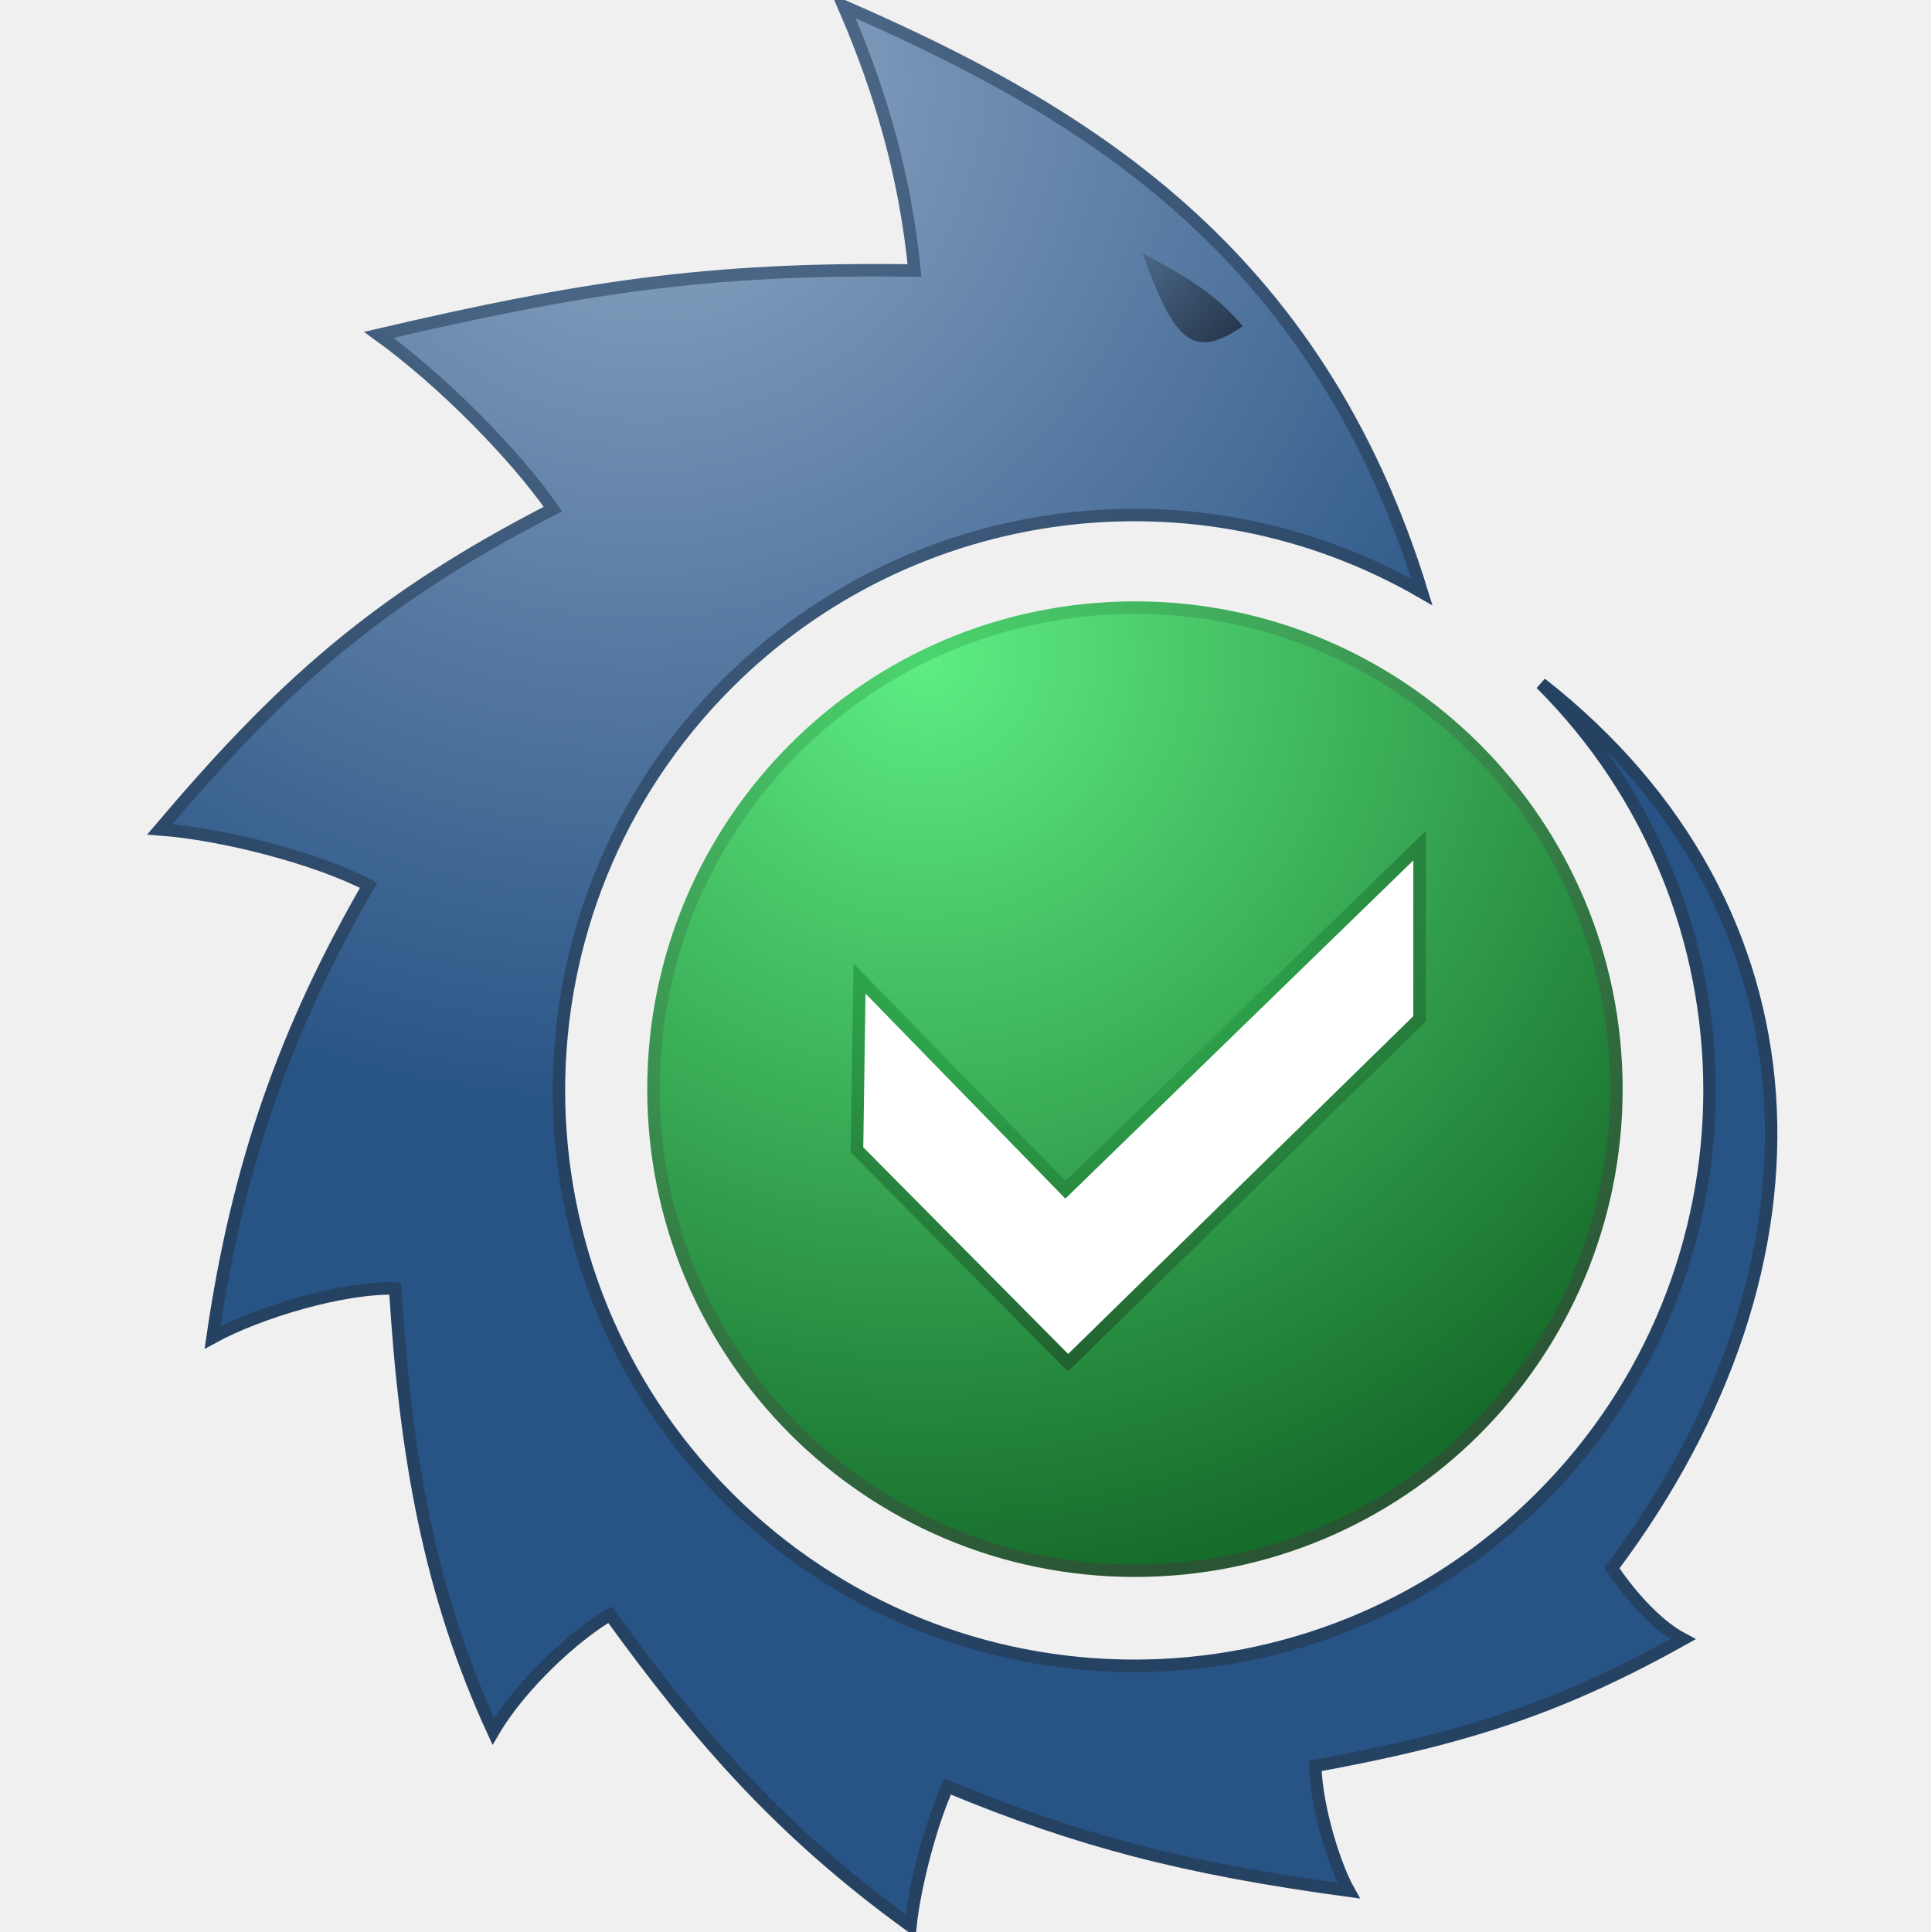
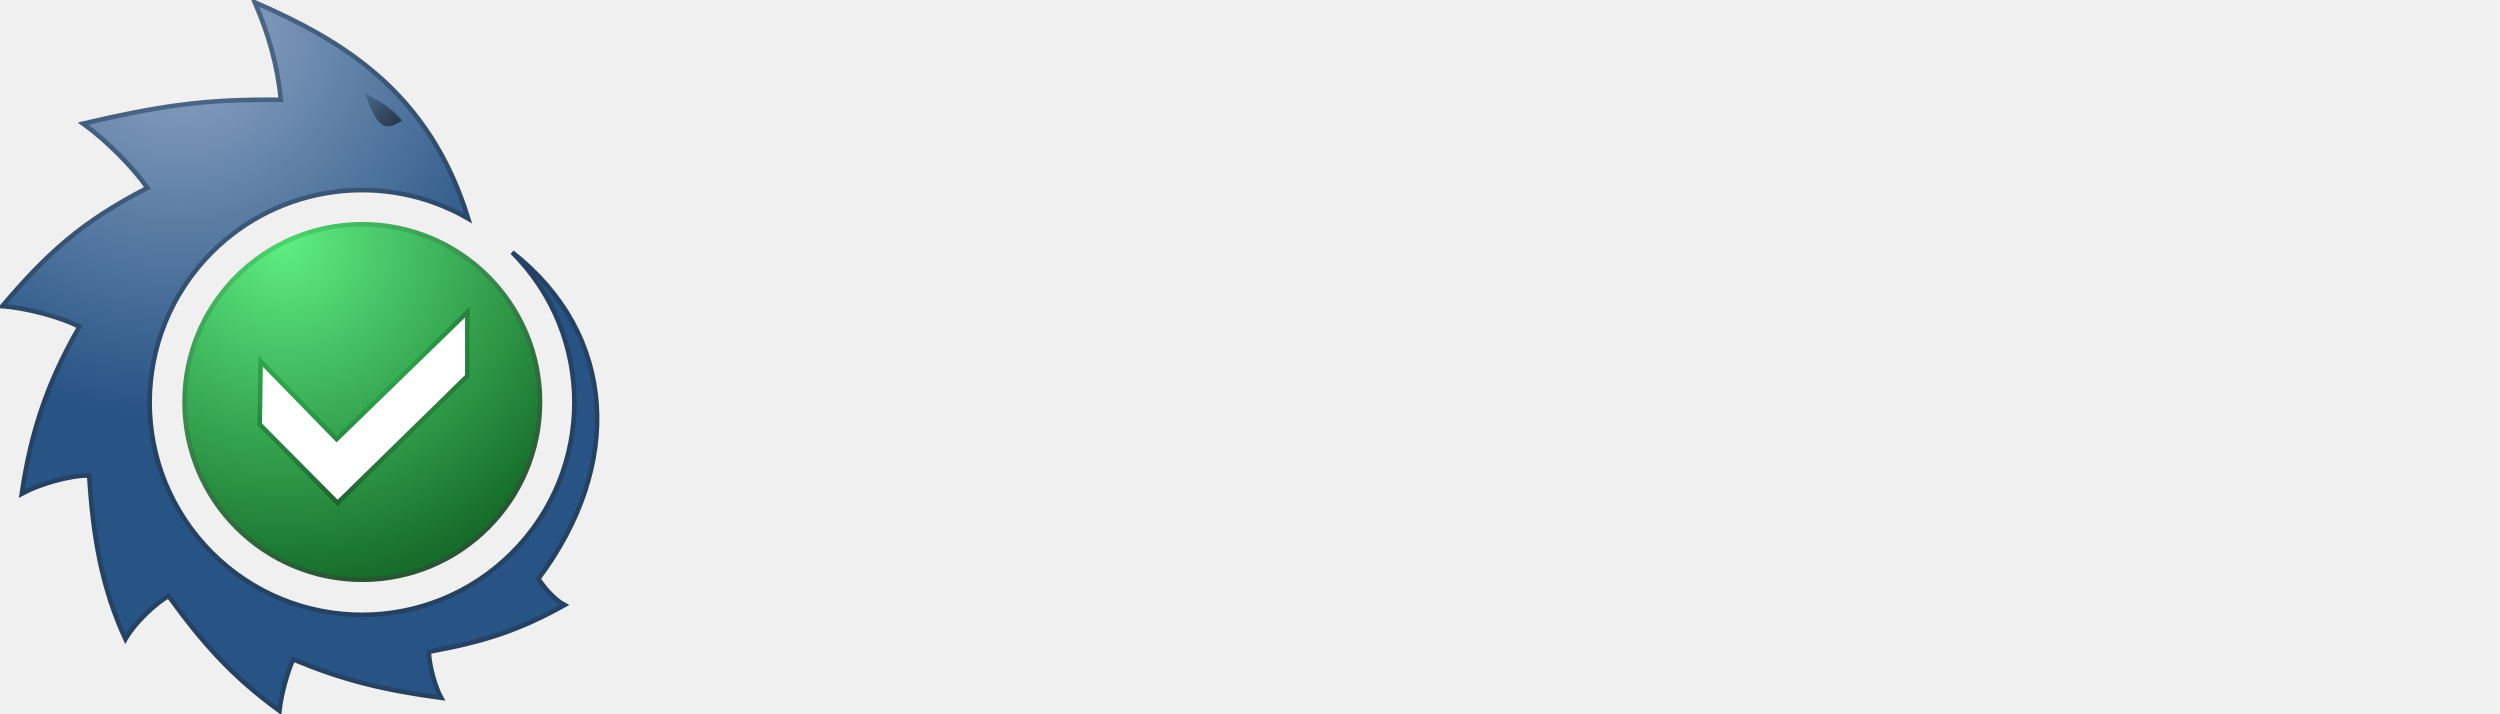
- <svg xmlns="http://www.w3.org/2000/svg" xmlns:xlink="http://www.w3.org/1999/xlink" width="77.354" height="77.39" id="svg2" version="1.1">
+ <svg xmlns="http://www.w3.org/2000/svg" xmlns:xlink="http://www.w3.org/1999/xlink" width="271.319" height="77.39" id="svg2" version="1.1">
  <defs id="defs4">
+     <linearGradient id="linearGradient3907">
+       <stop id="stop3909" offset="0" style="stop-color:#536e8d;stop-opacity:1;" />
+       <stop id="stop3911" offset="1" style="stop-color:#264263;stop-opacity:1;" />
+     </linearGradient>
+     <linearGradient id="linearGradient3893">
+       <stop style="stop-color:#8fa7c4;stop-opacity:1;" offset="0" id="stop3895" />
+       <stop style="stop-color:#275385;stop-opacity:1;" offset="1" id="stop3897" />
+     </linearGradient>
    <linearGradient id="linearGradient4007">
      <stop id="stop4009" offset="0" style="stop-color:#4bd46e;stop-opacity:1;" />
      <stop id="stop4011" offset="1" style="stop-color:#2a5534;stop-opacity:1;" />
    </linearGradient>
    <linearGradient id="linearGradient3999">
      <stop style="stop-color:#37d660;stop-opacity:1;" offset="0" id="stop4001" />
      <stop style="stop-color:#216330;stop-opacity:1;" offset="1" id="stop4003" />
    </linearGradient>
    <linearGradient id="linearGradient3985">
      <stop id="stop3987" offset="0" style="stop-color:#5eed83;stop-opacity:1;" />
      <stop id="stop3989" offset="1" style="stop-color:#166c2a;stop-opacity:1;" />
    </linearGradient>
    <linearGradient id="linearGradient4280">
      <stop id="stop4282" offset="0" style="stop-color:#c65d3c;stop-opacity:1;" />
      <stop id="stop4284" offset="1" style="stop-color:#ac3c1a;stop-opacity:1;" />
    </linearGradient>
    <linearGradient id="linearGradient4202">
      <stop style="stop-color:#5d87b7;stop-opacity:1;" offset="0" id="stop4204" />
      <stop style="stop-color:#274f7c;stop-opacity:1;" offset="1" id="stop4206" />
    </linearGradient>
    <linearGradient id="linearGradient4088">
      <stop id="stop4090" offset="0" style="stop-color:#ddb245;stop-opacity:1;" />
      <stop id="stop4092" offset="1" style="stop-color:#b58c2b;stop-opacity:1;" />
    </linearGradient>
    <linearGradient id="linearGradient4066">
      <stop style="stop-color:#e5ca87;stop-opacity:1;" offset="0" id="stop4068" />
      <stop style="stop-color:#d9a426;stop-opacity:1;" offset="1" id="stop4070" />
    </linearGradient>
    <linearGradient id="linearGradient4060">
      <stop style="stop-color:#bf6144;stop-opacity:1;" offset="0" id="stop4062" />
      <stop style="stop-color:#892f12;stop-opacity:1;" offset="1" id="stop4064" />
    </linearGradient>
    <linearGradient id="linearGradient4054">
      <stop id="stop4056" offset="0" style="stop-color:#c97f68;stop-opacity:1;" />
      <stop id="stop4058" offset="1" style="stop-color:#d03200;stop-opacity:1;" />
    </linearGradient>
    <linearGradient id="linearGradient3995">
      <stop style="stop-color:#536e8d;stop-opacity:1;" offset="0" id="stop3997" />
      <stop style="stop-color:#264263;stop-opacity:1;" offset="1" id="stop3999" />
    </linearGradient>
    <linearGradient id="linearGradient3981">
      <stop id="stop3983" offset="0" style="stop-color:#8fa7c4;stop-opacity:1;" />
      <stop id="stop3985" offset="1" style="stop-color:#275385;stop-opacity:1;" />
    </linearGradient>
    <linearGradient id="linearGradient3975">
      <stop id="stop3977" offset="0" style="stop-color:#567ba7;stop-opacity:1;" />
      <stop id="stop3979" offset="1" style="stop-color:#172d46;stop-opacity:1;" />
    </linearGradient>
    <linearGradient id="linearGradient3945">
      <stop style="stop-color:#7fabdf;stop-opacity:1;" offset="0" id="stop3947" />
      <stop style="stop-color:#1c4d83;stop-opacity:1;" offset="1" id="stop3949" />
    </linearGradient>
    <linearGradient id="linearGradient5947">
      <stop style="stop-color:#000000;stop-opacity:0.502;" offset="0" id="stop5949" />
      <stop style="stop-color:#000000;stop-opacity:0;" offset="1" id="stop5953" />
    </linearGradient>
    <linearGradient xlink:href="#linearGradient5947" id="linearGradient3260" gradientUnits="userSpaceOnUse" gradientTransform="matrix(0.2674105,0.07165243,-0.07165243,0.2674105,124.7909,-166.0397)" x1="-55.085" y1="723.054" x2="-77.06" y2="710.004" />
    <radialGradient xlink:href="#linearGradient3981" id="radialGradient4055" cx="30.372" cy="20.157" fx="30.372" fy="20.157" r="32.277" gradientTransform="matrix(0.9121469,0.8682553,-0.9011833,0.9467393,26.04753,-31.95363)" gradientUnits="userSpaceOnUse" />
    <radialGradient xlink:href="#linearGradient3945" id="radialGradient3951" cx="351.403" cy="458.846" fx="351.403" fy="458.846" r="47.143" gradientUnits="userSpaceOnUse" gradientTransform="matrix(0.8245259,1.757903,-1.781927,0.8356423,890.3141,-545.298)" />
    <radialGradient xlink:href="#linearGradient3975" id="radialGradient3973" cx="351.109" cy="457.665" fx="351.109" fy="457.665" r="47.143" gradientUnits="userSpaceOnUse" gradientTransform="matrix(0.8245257,1.757903,-1.781927,0.8356423,888.451,-543.794)" />
    <radialGradient xlink:href="#linearGradient3995" id="radialGradient3993" cx="35.587" cy="19.109" fx="35.587" fy="19.109" r="32.277" gradientTransform="matrix(0.9121468,0.8682554,-0.9011833,0.9467393,20.34751,-35.48933)" gradientUnits="userSpaceOnUse" />
    <radialGradient r="47.143" fy="458.846" fx="351.403" cy="458.846" cx="351.403" gradientTransform="matrix(0.8245259,1.757903,-1.781927,0.8356423,890.3141,-545.298)" gradientUnits="userSpaceOnUse" id="radialGradient4021" xlink:href="#linearGradient4054" />
    <radialGradient r="47.143" fy="457.665" fx="351.109" cy="457.665" cx="351.109" gradientTransform="matrix(0.8245257,1.757903,-1.781927,0.8356423,888.451,-543.794)" gradientUnits="userSpaceOnUse" id="radialGradient4023" xlink:href="#linearGradient4060" />
    <radialGradient xlink:href="#linearGradient4066" id="radialGradient4072" cx="12.972" cy="3.683" fx="12.972" fy="3.683" r="28.099" gradientTransform="matrix(0.6944685,1.878672,-1.656837,0.5794253,10.06573,-24.34429)" gradientUnits="userSpaceOnUse" />
    <radialGradient xlink:href="#linearGradient4066" id="radialGradient4074" gradientUnits="userSpaceOnUse" gradientTransform="matrix(0.6932809,1.879086,-1.702134,0.5941173,20.28827,-27.67471)" cx="485.239" cy="212.964" fx="485.239" fy="212.964" r="28.099" />
    <radialGradient xlink:href="#linearGradient4066" id="radialGradient4076" gradientUnits="userSpaceOnUse" gradientTransform="matrix(0.6932817,1.879087,-1.702133,0.5941176,20.28781,-27.67515)" cx="485.239" cy="212.964" fx="485.239" fy="212.964" r="28.099" />
    <radialGradient xlink:href="#linearGradient4088" id="radialGradient4084" cx="-133.911" cy="1050.182" fx="-133.911" fy="1050.182" r="6.861" gradientTransform="matrix(2.839139,7.695273,-6.970608,2.433055,7694.8,-514.0151)" gradientUnits="userSpaceOnUse" />
    <radialGradient xlink:href="#linearGradient4088" id="radialGradient4086" cx="-5.797" cy="1012.181" fx="-5.797" fy="1012.181" r="28.099" gradientTransform="matrix(0.6932803,1.879087,-1.702134,0.5941164,1721.09,420.1967)" gradientUnits="userSpaceOnUse" />
    <radialGradient xlink:href="#linearGradient4202" id="radialGradient4208" cx="48.719" cy="138.257" fx="48.719" fy="138.257" r="11.844" gradientTransform="matrix(0.4886933,1.60702,-1.665104,0.5063026,259.3511,-6.815422)" gradientUnits="userSpaceOnUse" />
    <radialGradient xlink:href="#linearGradient4280" id="radialGradient4276" cx="35.598" cy="30.024" fx="35.598" fy="30.024" r="2.997" gradientTransform="matrix(2.931132,9.219711,-9.616875,3.057398,236.725,-284.0436)" gradientUnits="userSpaceOnUse" />
    <radialGradient xlink:href="#linearGradient4280" id="radialGradient4278" cx="32.754" cy="34.894" fx="32.754" fy="34.894" r="2.997" gradientTransform="matrix(2.931132,7.639269,-9.616873,2.533299,291.8935,-200.3321)" gradientUnits="userSpaceOnUse" />
    <radialGradient xlink:href="#linearGradient3985" id="radialGradient3991" gradientUnits="userSpaceOnUse" gradientTransform="matrix(0.8245259,1.757903,-1.781927,0.8356423,890.3141,-545.298)" cx="351.403" cy="458.846" fx="351.403" fy="458.846" r="47.143" />
    <radialGradient xlink:href="#linearGradient3999" id="radialGradient3997" gradientUnits="userSpaceOnUse" gradientTransform="matrix(0.4886933,1.60702,-1.665104,0.5063026,259.3511,-6.815422)" cx="48.719" cy="138.257" fx="48.719" fy="138.257" r="11.844" />
    <radialGradient xlink:href="#linearGradient4007" id="radialGradient4005" gradientUnits="userSpaceOnUse" gradientTransform="matrix(0.8245257,1.757903,-1.781927,0.8356423,888.451,-543.794)" cx="351.109" cy="457.665" fx="351.109" fy="457.665" r="47.143" />
    <radialGradient xlink:href="#linearGradient4066" id="radialGradient3229" gradientUnits="userSpaceOnUse" gradientTransform="matrix(0.6944685,1.878672,-1.656837,0.5794253,10.06573,-24.34429)" cx="12.972" cy="3.683" fx="12.972" fy="3.683" r="28.099" />
    <radialGradient xlink:href="#linearGradient4066" id="radialGradient3231" gradientUnits="userSpaceOnUse" gradientTransform="matrix(0.6944685,1.878672,-1.656837,0.5794253,10.06573,-24.34429)" cx="12.972" cy="3.683" fx="12.972" fy="3.683" r="28.099" />
    <radialGradient xlink:href="#linearGradient4066" id="radialGradient3233" gradientUnits="userSpaceOnUse" gradientTransform="matrix(0.6944685,1.878672,-1.656837,0.5794253,10.06573,-24.34429)" cx="12.972" cy="3.683" fx="12.972" fy="3.683" r="28.099" />
    <radialGradient xlink:href="#linearGradient4066" id="radialGradient3235" gradientUnits="userSpaceOnUse" gradientTransform="matrix(0.6944685,1.878672,-1.656837,0.5794253,10.06573,-24.34429)" cx="12.972" cy="3.683" fx="12.972" fy="3.683" r="28.099" />
    <radialGradient xlink:href="#linearGradient4066" id="radialGradient3237" gradientUnits="userSpaceOnUse" gradientTransform="matrix(0.6944685,1.878672,-1.656837,0.5794253,10.06573,-24.34429)" cx="12.972" cy="3.683" fx="12.972" fy="3.683" r="28.099" />
    <radialGradient xlink:href="#linearGradient4066" id="radialGradient3239" gradientUnits="userSpaceOnUse" gradientTransform="matrix(0.6944685,1.878672,-1.656837,0.5794253,10.06573,-24.34429)" cx="12.972" cy="3.683" fx="12.972" fy="3.683" r="28.099" />
    <radialGradient xlink:href="#linearGradient4066" id="radialGradient3241" gradientUnits="userSpaceOnUse" gradientTransform="matrix(0.6944685,1.878672,-1.656837,0.5794253,10.06573,-24.34429)" cx="12.972" cy="3.683" fx="12.972" fy="3.683" r="28.099" />
    <radialGradient xlink:href="#linearGradient4066" id="radialGradient3243" gradientUnits="userSpaceOnUse" gradientTransform="matrix(0.6944685,1.878672,-1.656837,0.5794253,10.06573,-24.34429)" cx="12.972" cy="3.683" fx="12.972" fy="3.683" r="28.099" />
    <radialGradient xlink:href="#linearGradient4066" id="radialGradient3245" gradientUnits="userSpaceOnUse" gradientTransform="matrix(0.6944685,1.878672,-1.656837,0.5794253,10.06573,-24.34429)" cx="12.972" cy="3.683" fx="12.972" fy="3.683" r="28.099" />
    <radialGradient xlink:href="#linearGradient4066" id="radialGradient3247" gradientUnits="userSpaceOnUse" gradientTransform="matrix(0.6944685,1.878672,-1.656837,0.5794253,10.06573,-24.34429)" cx="12.972" cy="3.683" fx="12.972" fy="3.683" r="28.099" />
    <radialGradient xlink:href="#linearGradient4066" id="radialGradient3249" gradientUnits="userSpaceOnUse" gradientTransform="matrix(0.6944685,1.878672,-1.656837,0.5794253,10.06573,-24.34429)" cx="12.972" cy="3.683" fx="12.972" fy="3.683" r="28.099" />
    <radialGradient xlink:href="#linearGradient4066" id="radialGradient3251" gradientUnits="userSpaceOnUse" gradientTransform="matrix(0.6944685,1.878672,-1.656837,0.5794253,10.06573,-24.34429)" cx="12.972" cy="3.683" fx="12.972" fy="3.683" r="28.099" />
    <radialGradient xlink:href="#linearGradient4066" id="radialGradient3253" gradientUnits="userSpaceOnUse" gradientTransform="matrix(0.6944685,1.878672,-1.656837,0.5794253,10.06573,-24.34429)" cx="12.972" cy="3.683" fx="12.972" fy="3.683" r="28.099" />
    <radialGradient xlink:href="#linearGradient4066" id="radialGradient3255" gradientUnits="userSpaceOnUse" gradientTransform="matrix(0.6944685,1.878672,-1.656837,0.5794253,10.06573,-24.34429)" cx="12.972" cy="3.683" fx="12.972" fy="3.683" r="28.099" />
    <radialGradient xlink:href="#linearGradient4066" id="radialGradient3257" gradientUnits="userSpaceOnUse" gradientTransform="matrix(0.6944685,1.878672,-1.656837,0.5794253,10.06573,-24.34429)" cx="12.972" cy="3.683" fx="12.972" fy="3.683" r="28.099" />
    <radialGradient xlink:href="#linearGradient4066" id="radialGradient3259" gradientUnits="userSpaceOnUse" gradientTransform="matrix(0.6944685,1.878672,-1.656837,0.5794253,10.06573,-24.34429)" cx="12.972" cy="3.683" fx="12.972" fy="3.683" r="28.099" />
    <radialGradient xlink:href="#linearGradient4066" id="radialGradient3261" gradientUnits="userSpaceOnUse" gradientTransform="matrix(0.6944685,1.878672,-1.656837,0.5794253,10.06573,-24.34429)" cx="12.972" cy="3.683" fx="12.972" fy="3.683" r="28.099" />
    <radialGradient xlink:href="#linearGradient4066" id="radialGradient3263" gradientUnits="userSpaceOnUse" gradientTransform="matrix(0.6944685,1.878672,-1.656837,0.5794253,10.06573,-24.34429)" cx="12.972" cy="3.683" fx="12.972" fy="3.683" r="28.099" />
    <radialGradient xlink:href="#linearGradient4066" id="radialGradient3265" gradientUnits="userSpaceOnUse" gradientTransform="matrix(0.6944685,1.878672,-1.656837,0.5794253,10.06573,-24.34429)" cx="12.972" cy="3.683" fx="12.972" fy="3.683" r="28.099" />
    <radialGradient xlink:href="#linearGradient4066" id="radialGradient3267" gradientUnits="userSpaceOnUse" gradientTransform="matrix(0.6944685,1.878672,-1.656837,0.5794253,10.06573,-24.34429)" cx="12.972" cy="3.683" fx="12.972" fy="3.683" r="28.099" />
    <radialGradient xlink:href="#linearGradient4066" id="radialGradient3269" gradientUnits="userSpaceOnUse" gradientTransform="matrix(0.6944685,1.878672,-1.656837,0.5794253,10.06573,-24.34429)" cx="12.972" cy="3.683" fx="12.972" fy="3.683" r="28.099" />
+     <linearGradient xlink:href="#linearGradient3893" id="linearGradient3891" x1="471.6" y1="1583.79" x2="3558.978" y2="1583.79" gradientUnits="userSpaceOnUse" />
+     <linearGradient xlink:href="#linearGradient3907" id="linearGradient3919" x1="471.6" y1="1583.79" x2="3558.978" y2="1583.79" gradientUnits="userSpaceOnUse" />
+     <linearGradient xlink:href="#linearGradient3893" id="linearGradient3923" gradientUnits="userSpaceOnUse" x1="471.6" y1="1583.79" x2="3558.978" y2="1583.79" />
+     <linearGradient xlink:href="#linearGradient3907" id="linearGradient3925" gradientUnits="userSpaceOnUse" x1="471.6" y1="1583.79" x2="3558.978" y2="1583.79" />
  </defs>
-   <g id="layer1" transform="translate(-9.248472,-9.765962)">
+   <g id="layer1" transform="translate(-15.39847,-9.765962)">
    <path d="m 70.984,69.743 c -9.001,9.001 -23.594,9.001 -32.594,0 C 29.389,60.742 29.389,46.148 38.39,37.147 45.766,29.771 57.177,28.268 66.211,33.484 61.974,19.721 52.594,14.185 43.05,10.016 c 1.502,3.469 2.456,6.797 2.836,10.586 -8.33,-0.122 -13.465,0.713 -21.466,2.577 2.542,1.837 5.436,4.767 6.98,6.98 -7.173,3.677 -10.971,7.192 -15.751,12.827 2.531,0.187 6.269,1.151 8.367,2.242 -3.274,5.678 -5.23,11.071 -6.252,18.112 1.849,-1.013 5.247,-2.025 7.316,-1.96 0.419,6.808 1.398,12.238 3.93,17.744 1.112,-1.907 3.331,-3.908 4.677,-4.677 3.568,4.924 6.835,8.691 12.035,12.46 0.187,-1.75 0.892,-4.298 1.495,-5.578 5.253,2.181 9.492,3.28 16.06,4.172 -0.53,-0.945 -1.282,-3.233 -1.34,-4.999 5.982,-1.088 9.809,-2.324 14.732,-5.074 -1.202,-0.637 -2.305,-2.036 -2.847,-2.847 9.23,-12.302 8.585,-26.469 -2.837,-35.434 9.001,9.001 9,23.594 -2.77e-4,32.595 z" style="fill:url(#radialGradient4055);fill-opacity:1;fill-rule:nonzero;stroke:url(#radialGradient3993);stroke-width:0.5;stroke-miterlimit:4;stroke-dasharray:none;display:inline" id="path5943" />
    <path id="path5937" d="m 59.039,22.834 c -0.941,-1.118 -1.957,-1.846 -4.023,-2.923 1.317,3.635 2.044,4.253 4.023,2.923 z" style="fill:url(#linearGradient3260);fill-opacity:1;stroke:none;display:inline" />
  </g>
-   <g id="layer2" style="display:none" transform="translate(-10.74848,-106.9757)">
+   <g id="layer2" style="display:none" transform="translate(-16.89848,-106.9757)">
    <path style="fill:url(#radialGradient3951);fill-opacity:1;stroke:url(#radialGradient3973);stroke-width:1.222;stroke-miterlimit:4;stroke-dasharray:none;display:inline" id="path4152" d="m 430,498.076 c 0,26.036 -21.107,47.143 -47.143,47.143 -26.036,0 -47.143,-21.107 -47.143,-47.143 0,-26.036 21.107,-47.143 47.143,-47.143 26.036,0 47.143,21.107 47.143,47.143 z" transform="matrix(0.4091316,0,0,0.4091688,-100.4228,-53.19301)" />
  </g>
-   <g transform="translate(-10.74848,-106.9757)" style="display:inline" id="g3213">
-     <path transform="matrix(0.4091316,0,0,0.4091688,-100.4228,-53.19301)" d="m 430,498.076 a 47.143,47.143 0 1 1 -94.286,0 47.143,47.143 0 1 1 94.286,0 z" id="path3215" style="fill:url(#radialGradient3991);fill-opacity:1;stroke:url(#radialGradient4005);stroke-width:1.222;stroke-miterlimit:4;stroke-dasharray:none;display:inline" />
+   <g transform="translate(-16.89848,-106.9757)" style="display:inline" id="g3213">
+     <path transform="matrix(0.4091316,0,0,0.4091688,-100.4228,-53.19301)" d="m 430,498.076 c 0,26.036 -21.107,47.143 -47.143,47.143 -26.036,0 -47.143,-21.107 -47.143,-47.143 0,-26.036 21.107,-47.143 47.143,-47.143 26.036,0 47.143,21.107 47.143,47.143 z" id="path3215" style="fill:url(#radialGradient3991);fill-opacity:1;stroke:url(#radialGradient4005);stroke-width:1.222;stroke-miterlimit:4;stroke-dasharray:none;display:inline" />
  </g>
-   <g style="display:none" id="g4551" transform="translate(-10.74848,-106.9757)">
-     <path style="fill:url(#radialGradient4021);fill-opacity:1;stroke:url(#radialGradient4023);stroke-width:1.222;stroke-miterlimit:4;stroke-dasharray:none;display:inline" id="path4152-0" d="m 430,498.076 a 47.143,47.143 0 1 1 -94.286,0 47.143,47.143 0 1 1 94.286,0 z" transform="matrix(0.4091316,0,0,0.4091688,-100.4078,-53.03693)" />
+   <g style="display:none" id="g4551" transform="translate(-16.89848,-106.9757)">
+     <path style="fill:url(#radialGradient4021);fill-opacity:1;stroke:url(#radialGradient4023);stroke-width:1.222;stroke-miterlimit:4;stroke-dasharray:none;display:inline" id="path4152-0" d="m 430,498.076 c 0,26.036 -21.107,47.143 -47.143,47.143 -26.036,0 -47.143,-21.107 -47.143,-47.143 0,-26.036 21.107,-47.143 47.143,-47.143 26.036,0 47.143,21.107 47.143,47.143 z" transform="matrix(0.4091316,0,0,0.4091688,-100.4078,-53.03693)" />
  </g>
-   <g transform="translate(-10.74848,-106.9757)" style="display:none" id="g4196">
+   <g transform="translate(-16.89848,-106.9757)" style="display:none" id="g4196">
    <path style="fill:#ffffff;fill-opacity:1;stroke:url(#radialGradient4208);stroke-width:0.5;stroke-linecap:butt;stroke-linejoin:miter;stroke-miterlimit:4;stroke-opacity:1;stroke-dasharray:none" d="m 45.081,153.034 8.456,8.529 14.082,-13.779 0,-6.936 -14.186,13.788 -8.251,-8.464 z" id="path4200" />
  </g>
-   <g id="g3993" style="display:inline" transform="translate(-10.74848,-106.9757)">
+   <g id="g3993" style="display:inline" transform="translate(-16.89848,-106.9757)">
    <path id="path3995" d="m 45.081,153.034 8.456,8.529 14.082,-13.779 0,-6.936 -14.186,13.788 -8.251,-8.464 z" style="fill:#ffffff;fill-opacity:1;stroke:url(#radialGradient3997);stroke-width:0.5;stroke-linecap:butt;stroke-linejoin:miter;stroke-miterlimit:4;stroke-opacity:1;stroke-dasharray:none" />
  </g>
-   <g style="display:none" id="g4224" transform="translate(-10.74848,-106.9757)">
+   <g style="display:none" id="g4224" transform="translate(-16.89848,-106.9757)">
    <rect style="fill:#ffffff;fill-opacity:1;fill-rule:nonzero;stroke:url(#radialGradient4278);stroke-width:0.5;stroke-miterlimit:4;stroke-opacity:1;stroke-dasharray:none" id="rect4234" width="4.994" height="15.709" x="53.897" y="138.63" />
    <rect style="fill:#ffffff;fill-opacity:1;fill-rule:nonzero;stroke:url(#radialGradient4276);stroke-width:0.5;stroke-miterlimit:4;stroke-opacity:1;stroke-dasharray:none" id="rect4236" width="4.994" height="5.082" x="53.897" y="158.565" />
  </g>
-   <g style="display:none" id="g4561" transform="translate(-10.74848,-106.9757)">
+   <g style="display:none" id="g4561" transform="translate(-16.89848,-106.9757)">
    <g style="fill:url(#radialGradient4072);fill-opacity:1;stroke:#be7700;stroke-width:0.863;stroke-miterlimit:4;stroke-opacity:1;stroke-dasharray:none;display:inline" id="g4563" transform="matrix(0.571427,0,0,0.5874932,42.68791,131.3475)">
      <g transform="translate(18.22069,-4.18199)" style="fill:url(#radialGradient3237);fill-opacity:1;stroke:#be7700;stroke-width:0.863;stroke-miterlimit:4;stroke-opacity:1;stroke-dasharray:none;display:none" id="g4565">
-         <path style="fill:url(#radialGradient3229);fill-opacity:1;stroke:#be7700;stroke-width:0.863;stroke-linejoin:round;stroke-miterlimit:4;stroke-opacity:1;stroke-dasharray:none" id="path4567" d="m 32.35,56.132 a 28.196,7.601 0 1 1 -56.392,0 28.196,7.601 0 1 1 56.392,0 z" transform="translate(0.3457475,1.6808)" />
-         <path transform="matrix(1.111317,0,0,1.111317,51.49558,8.7148)" d="m -42.625,39.375 a 5.875,5.875 0 1 1 -11.75,0 5.875,5.875 0 1 1 11.75,0 z" id="path4569" style="fill:url(#radialGradient3231);fill-opacity:1;stroke:#be7700;stroke-width:0.777;stroke-linejoin:round;stroke-miterlimit:4;stroke-opacity:1;stroke-dasharray:none" />
+         <path style="fill:url(#radialGradient3229);fill-opacity:1;stroke:#be7700;stroke-width:0.863;stroke-linejoin:round;stroke-miterlimit:4;stroke-opacity:1;stroke-dasharray:none" id="path4567" d="m 32.35,56.132 c 0,4.198 -12.624,7.601 -28.196,7.601 -15.572,0 -28.196,-3.403 -28.196,-7.601 0,-4.198 12.624,-7.601 28.196,-7.601 15.572,0 28.196,3.403 28.196,7.601 z" transform="translate(0.3457475,1.6808)" />
+         <path transform="matrix(1.111317,0,0,1.111317,51.49558,8.7148)" d="m -42.625,39.375 c 0,3.245 -2.63,5.875 -5.875,5.875 -3.245,0 -5.875,-2.63 -5.875,-5.875 0,-3.245 2.63,-5.875 5.875,-5.875 3.245,0 5.875,2.63 5.875,5.875 z" id="path4569" style="fill:url(#radialGradient3231);fill-opacity:1;stroke:#be7700;stroke-width:0.777;stroke-linejoin:round;stroke-miterlimit:4;stroke-opacity:1;stroke-dasharray:none" />
        <path id="path4571" d="m -25.75,55.812 60.5,0" style="fill:url(#radialGradient3233);fill-opacity:1;stroke:#be7700;stroke-width:0.863;stroke-linecap:butt;stroke-linejoin:miter;stroke-miterlimit:4;stroke-opacity:1;stroke-dasharray:none" />
        <path id="path4573" d="m 4.5,76.319 0,-77.286" style="fill:url(#radialGradient3235);fill-opacity:1;stroke:#be7700;stroke-width:0.863;stroke-linecap:butt;stroke-linejoin:miter;stroke-miterlimit:4;stroke-opacity:1;stroke-dasharray:none" />
      </g>
      <g style="fill:url(#radialGradient3247);fill-opacity:1;stroke:#be7700;stroke-width:0.863;stroke-miterlimit:4;stroke-opacity:1;stroke-dasharray:none;display:none" transform="translate(18.22069,-1008.544)" id="g4575">
        <path id="path4577" d="m -23.696,1060.175 c -0.033,-3.941 2.282,-6.198 3.492,-7.787 7.027,-9.224 2.166,-15.981 6.429,-26.1 4.263,-10.119 13.811,-11.118 14.519,-14.721 C 1.174,1009.384 2.207,1008.639 4.5,1008.639" style="fill:url(#radialGradient3239);fill-opacity:1;stroke:#be7700;stroke-width:0.863;stroke-linecap:butt;stroke-linejoin:miter;stroke-miterlimit:4;stroke-opacity:1;stroke-dasharray:none" />
-         <path transform="translate(0.3457475,1004.043)" d="m 32.35,56.132 a 28.196,7.601 0 1 1 -56.392,0 28.196,7.601 0 1 1 56.392,0 z" id="path4579" style="fill:url(#radialGradient3241);fill-opacity:1;stroke:#be7700;stroke-width:0.863;stroke-linejoin:round;stroke-miterlimit:4;stroke-opacity:1;stroke-dasharray:none" />
+         <path transform="translate(0.3457475,1004.043)" d="m 32.35,56.132 c 0,4.198 -12.624,7.601 -28.196,7.601 -15.572,0 -28.196,-3.403 -28.196,-7.601 0,-4.198 12.624,-7.601 28.196,-7.601 15.572,0 28.196,3.403 28.196,7.601 z" id="path4579" style="fill:url(#radialGradient3241);fill-opacity:1;stroke:#be7700;stroke-width:0.863;stroke-linejoin:round;stroke-miterlimit:4;stroke-opacity:1;stroke-dasharray:none" />
        <path transform="translate(0,1004.362)" id="path4581" d="m 3.719,50.219 c -4.522,0.034 -8.783,0.333 -12.531,0.875 -0.095,0.443 -0.125,0.904 -0.125,1.375 0,3.606 2.925,6.531 6.531,6.531 3.606,0 6.531,-2.925 6.531,-6.531 0,-0.796 -0.146,-1.545 -0.406,-2.25 z" style="fill:url(#radialGradient3243);fill-opacity:1;stroke:#be7700;stroke-width:0.863;stroke-linejoin:round;stroke-miterlimit:4;stroke-opacity:1;stroke-dasharray:none" />
        <path style="fill:url(#radialGradient3245);fill-opacity:1;stroke:#be7700;stroke-width:0.863;stroke-linecap:butt;stroke-linejoin:miter;stroke-miterlimit:4;stroke-opacity:1;stroke-dasharray:none;display:inline" d="m 32.696,1060.175 c 0.033,-3.941 -2.282,-6.198 -3.493,-7.787 -7.027,-9.224 -2.166,-15.981 -6.429,-26.1 C 18.511,1016.168 8.963,1015.169 8.254,1011.566 7.825,1009.384 6.793,1008.639 4.5,1008.639" id="path4583" />
      </g>
      <g style="fill:url(#radialGradient3255);fill-opacity:1;stroke:#be7700;stroke-width:0.863;stroke-miterlimit:4;stroke-opacity:1;stroke-dasharray:none;display:none" id="g4585" transform="translate(18.22069,-1008.544)">
-         <path style="fill:url(#radialGradient3249);fill-opacity:1;stroke:#be7700;stroke-width:0.863;stroke-linejoin:round;stroke-miterlimit:4;stroke-opacity:1;stroke-dasharray:none" id="path4587" d="m 32.35,56.132 a 28.196,7.601 0 1 1 -56.392,0 28.196,7.601 0 1 1 56.392,0 z" transform="translate(0.3457475,1004.043)" />
+         <path style="fill:url(#radialGradient3249);fill-opacity:1;stroke:#be7700;stroke-width:0.863;stroke-linejoin:round;stroke-miterlimit:4;stroke-opacity:1;stroke-dasharray:none" id="path4587" d="m 32.35,56.132 c 0,4.198 -12.624,7.601 -28.196,7.601 -15.572,0 -28.196,-3.403 -28.196,-7.601 0,-4.198 12.624,-7.601 28.196,-7.601 15.572,0 28.196,3.403 28.196,7.601 z" transform="translate(0.3457475,1004.043)" />
        <path style="fill:url(#radialGradient3251);fill-opacity:1;stroke:#be7700;stroke-width:0.863;stroke-linejoin:round;stroke-miterlimit:4;stroke-opacity:1;stroke-dasharray:none" d="m 3.719,50.219 c -4.522,0.034 -8.783,0.333 -12.531,0.875 -0.095,0.443 -0.125,0.904 -0.125,1.375 0,3.606 2.925,6.531 6.531,6.531 3.606,0 6.531,-2.925 6.531,-6.531 0,-0.796 -0.146,-1.545 -0.406,-2.25 z" id="path4589" transform="translate(0,1004.362)" />
        <path transform="translate(0.3457475,1004.043)" d="M -20.549,48.344 C -13.522,39.12 -18.383,32.363 -14.12,22.244 -9.857,12.125 -0.309,11.126 0.399,7.523 0.828,5.341 1.861,4.596 4.154,4.596 c 2.293,0 3.325,0.744 3.754,2.927 0.708,3.603 10.256,4.602 14.519,14.721 4.263,10.119 -0.598,16.876 6.429,26.1 1.211,1.59 3.526,3.846 3.493,7.787 0,-4.198 -12.624,-7.601 -28.196,-7.601 -15.572,0 -28.196,3.403 -28.196,7.601 -0.033,-3.941 2.282,-6.198 3.492,-7.787 z" style="fill:url(#radialGradient3253);fill-opacity:1;stroke:#be7700;stroke-width:0.863;stroke-linejoin:round;stroke-miterlimit:4;stroke-opacity:1;stroke-dasharray:none" id="path4591" />
      </g>
      <g id="g4593" transform="translate(18.22069,-1008.544)" style="fill:url(#radialGradient3261);fill-opacity:1;stroke:#be7700;stroke-width:0.863;stroke-miterlimit:4;stroke-opacity:1;stroke-dasharray:none;display:none">
        <path style="fill:url(#radialGradient3257);fill-opacity:1;stroke:#be7700;stroke-width:0.863;stroke-linecap:butt;stroke-linejoin:miter;stroke-miterlimit:4;stroke-opacity:1;stroke-dasharray:none" d="m -23.696,1060.175 c -0.033,-3.941 2.282,-6.198 3.492,-7.787 7.027,-9.224 2.166,-15.981 6.429,-26.1 4.263,-10.119 13.811,-11.118 14.519,-14.721 0.429,-2.183 1.462,-2.927 3.755,-2.927 2.293,0 3.325,0.744 3.754,2.927 0.708,3.603 10.256,4.602 14.519,14.721 4.263,10.119 -0.598,16.876 6.429,26.1 1.211,1.59 3.526,3.846 3.493,7.787 l -56.392,0" id="path4595" />
        <path id="path4597" transform="translate(0,1004.362)" d="M -8.906,55.812 C -8.929,56.032 -8.938,56.243 -8.938,56.469 -8.938,60.073 -6.011,63 -2.406,63 1.198,63 4.125,60.073 4.125,56.469 4.125,56.243 4.116,56.032 4.094,55.812 l -13,0 z" style="fill:url(#radialGradient3259);fill-opacity:1;stroke:#be7700;stroke-width:0.863;stroke-linejoin:round;stroke-miterlimit:4;stroke-opacity:1;stroke-dasharray:none" />
      </g>
      <g style="fill:url(#radialGradient3267);fill-opacity:1;stroke:#be7700;stroke-width:0.863;stroke-miterlimit:4;stroke-opacity:1;stroke-dasharray:none;display:none" transform="translate(18.22069,-1008.544)" id="g4599">
        <path id="path4601" d="m -23.696,1060.175 c -0.033,-3.941 2.282,-6.198 3.492,-7.787 7.027,-9.224 2.166,-15.981 6.429,-26.1 4.263,-10.119 13.811,-11.118 14.519,-14.721 0.429,-2.183 1.462,-2.927 3.755,-2.927 2.293,0 3.325,0.744 3.754,2.927 0.708,3.603 10.256,4.602 14.519,14.721 4.263,10.119 -0.598,16.876 6.429,26.1 1.211,1.59 3.526,3.846 3.493,7.787 l -56.392,0" style="fill:url(#radialGradient3263);fill-opacity:1;stroke:#be7700;stroke-width:0.863;stroke-linecap:butt;stroke-linejoin:miter;stroke-miterlimit:4;stroke-opacity:1;stroke-dasharray:none" />
        <path style="fill:url(#radialGradient3265);fill-opacity:1;stroke:#be7700;stroke-width:0.863;stroke-linejoin:round;stroke-miterlimit:4;stroke-opacity:1;stroke-dasharray:none" d="m -2.003,1060.175 c -0.022,0.219 -0.031,0.431 -0.031,0.656 0,3.604 2.927,6.531 6.531,6.531 3.605,0 6.531,-2.927 6.531,-6.531 0,-0.225 -0.009,-0.437 -0.031,-0.656 l -13,0 z" id="path4603" />
      </g>
      <g id="g4605" transform="translate(18.22069,-1008.544)" style="fill:url(#radialGradient3269);fill-opacity:1;stroke:#be7700;stroke-width:0.863;stroke-miterlimit:4;stroke-opacity:1;stroke-dasharray:none;display:inline">
        <path style="fill:url(#radialGradient4074);fill-opacity:1;stroke:url(#radialGradient4086);stroke-width:0.863;stroke-linecap:butt;stroke-linejoin:miter;stroke-miterlimit:4;stroke-opacity:1;stroke-dasharray:none" d="m -14.316,1068.54 c -1.39,-3.688 0.004,-6.604 0.592,-8.514 3.414,-11.082 -3.48,-15.748 -2.969,-26.716 0.511,-10.968 9.128,-15.2 8.55,-18.826 -0.35,-2.197 0.363,-3.252 2.515,-4.043 2.152,-0.791 3.378,-0.448 4.533,1.452 1.907,3.137 11.214,0.782 18.706,8.809 7.492,8.027 5.26,16.046 15.038,22.28 1.685,1.074 4.637,2.394 5.965,6.104 l -52.93,19.452" id="path4607" />
        <path id="path4609" d="m 6.045,1061.057 c 0.055,0.214 0.119,0.415 0.197,0.627 1.243,3.383 5,5.121 8.383,3.877 3.383,-1.243 5.121,-5 3.877,-8.383 -0.078,-0.211 -0.159,-0.407 -0.256,-0.605 l -12.202,4.484 z" style="fill:url(#radialGradient4076);fill-opacity:1;stroke:url(#radialGradient4084);stroke-width:0.863;stroke-linejoin:round;stroke-miterlimit:4;stroke-opacity:1;stroke-dasharray:none" />
      </g>
    </g>
  </g>
+   <g id="layer3" style="display:inline" transform="translate(-6.15,0)">
+     <flowRoot xml:space="preserve" id="flowRoot6053" style="font-size:40px;font-style:normal;font-weight:normal;line-height:125%;letter-spacing:0px;word-spacing:0px;fill:#275385;fill-opacity:1;stroke:#264263;stroke-width:7.68;stroke-linejoin:round;stroke-miterlimit:4;stroke-opacity:1;stroke-dasharray:none;display:inline;font-family:Sans" transform="matrix(0.06510742,0,0,0.06510742,45.74067,-51.51726)">
+       <flowRegion id="flowRegion6055" style="fill:url(#linearGradient3923);fill-opacity:1;stroke:url(#linearGradient3925)">
+         <rect id="rect6057" width="4015.176" height="1070.416" x="407.294" y="1007.107" style="fill:#275385;fill-opacity:1;stroke:#264263;stroke-width:7.68;stroke-linejoin:round;stroke-miterlimit:4;stroke-opacity:1;stroke-dasharray:none" />
+       </flowRegion>
+       <flowPara id="flowPara6059" style="font-size:800px;fill:#275385;fill-opacity:1;stroke:#264263;stroke-width:7.68;stroke-linejoin:round;stroke-miterlimit:4;stroke-opacity:1;stroke-dasharray:none">utspline</flowPara>
+     </flowRoot>
+   </g>
</svg>
